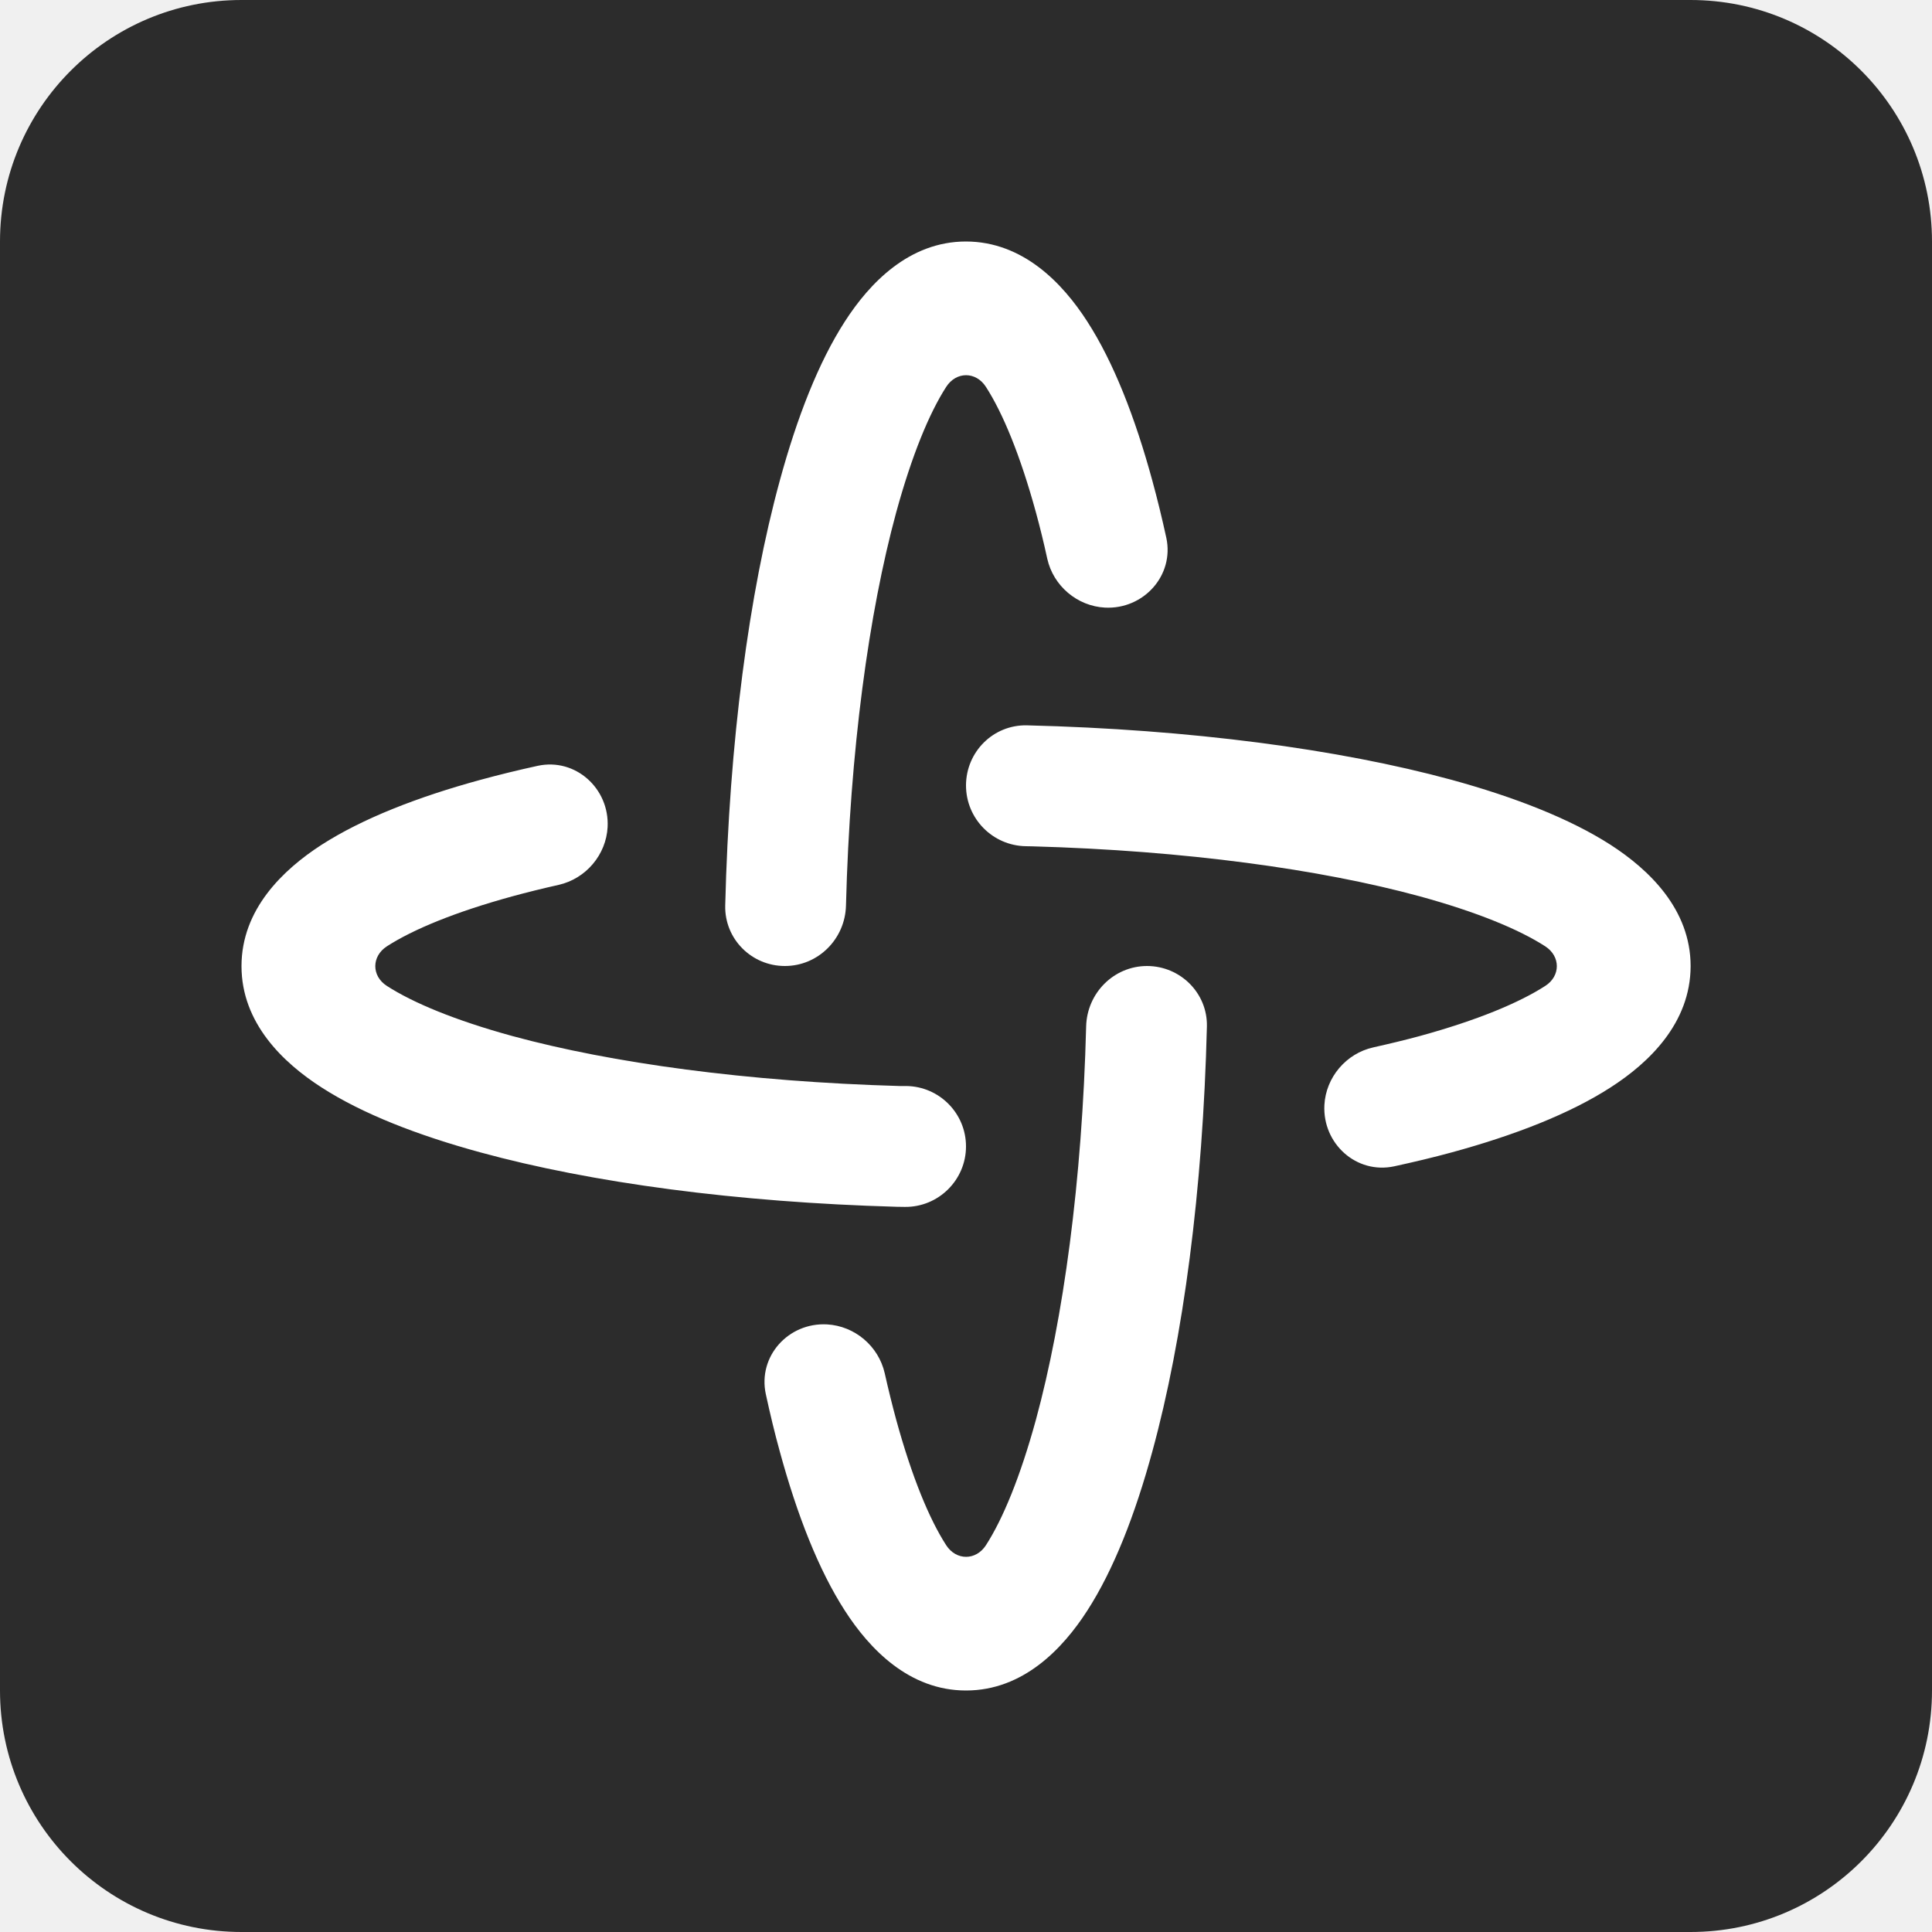
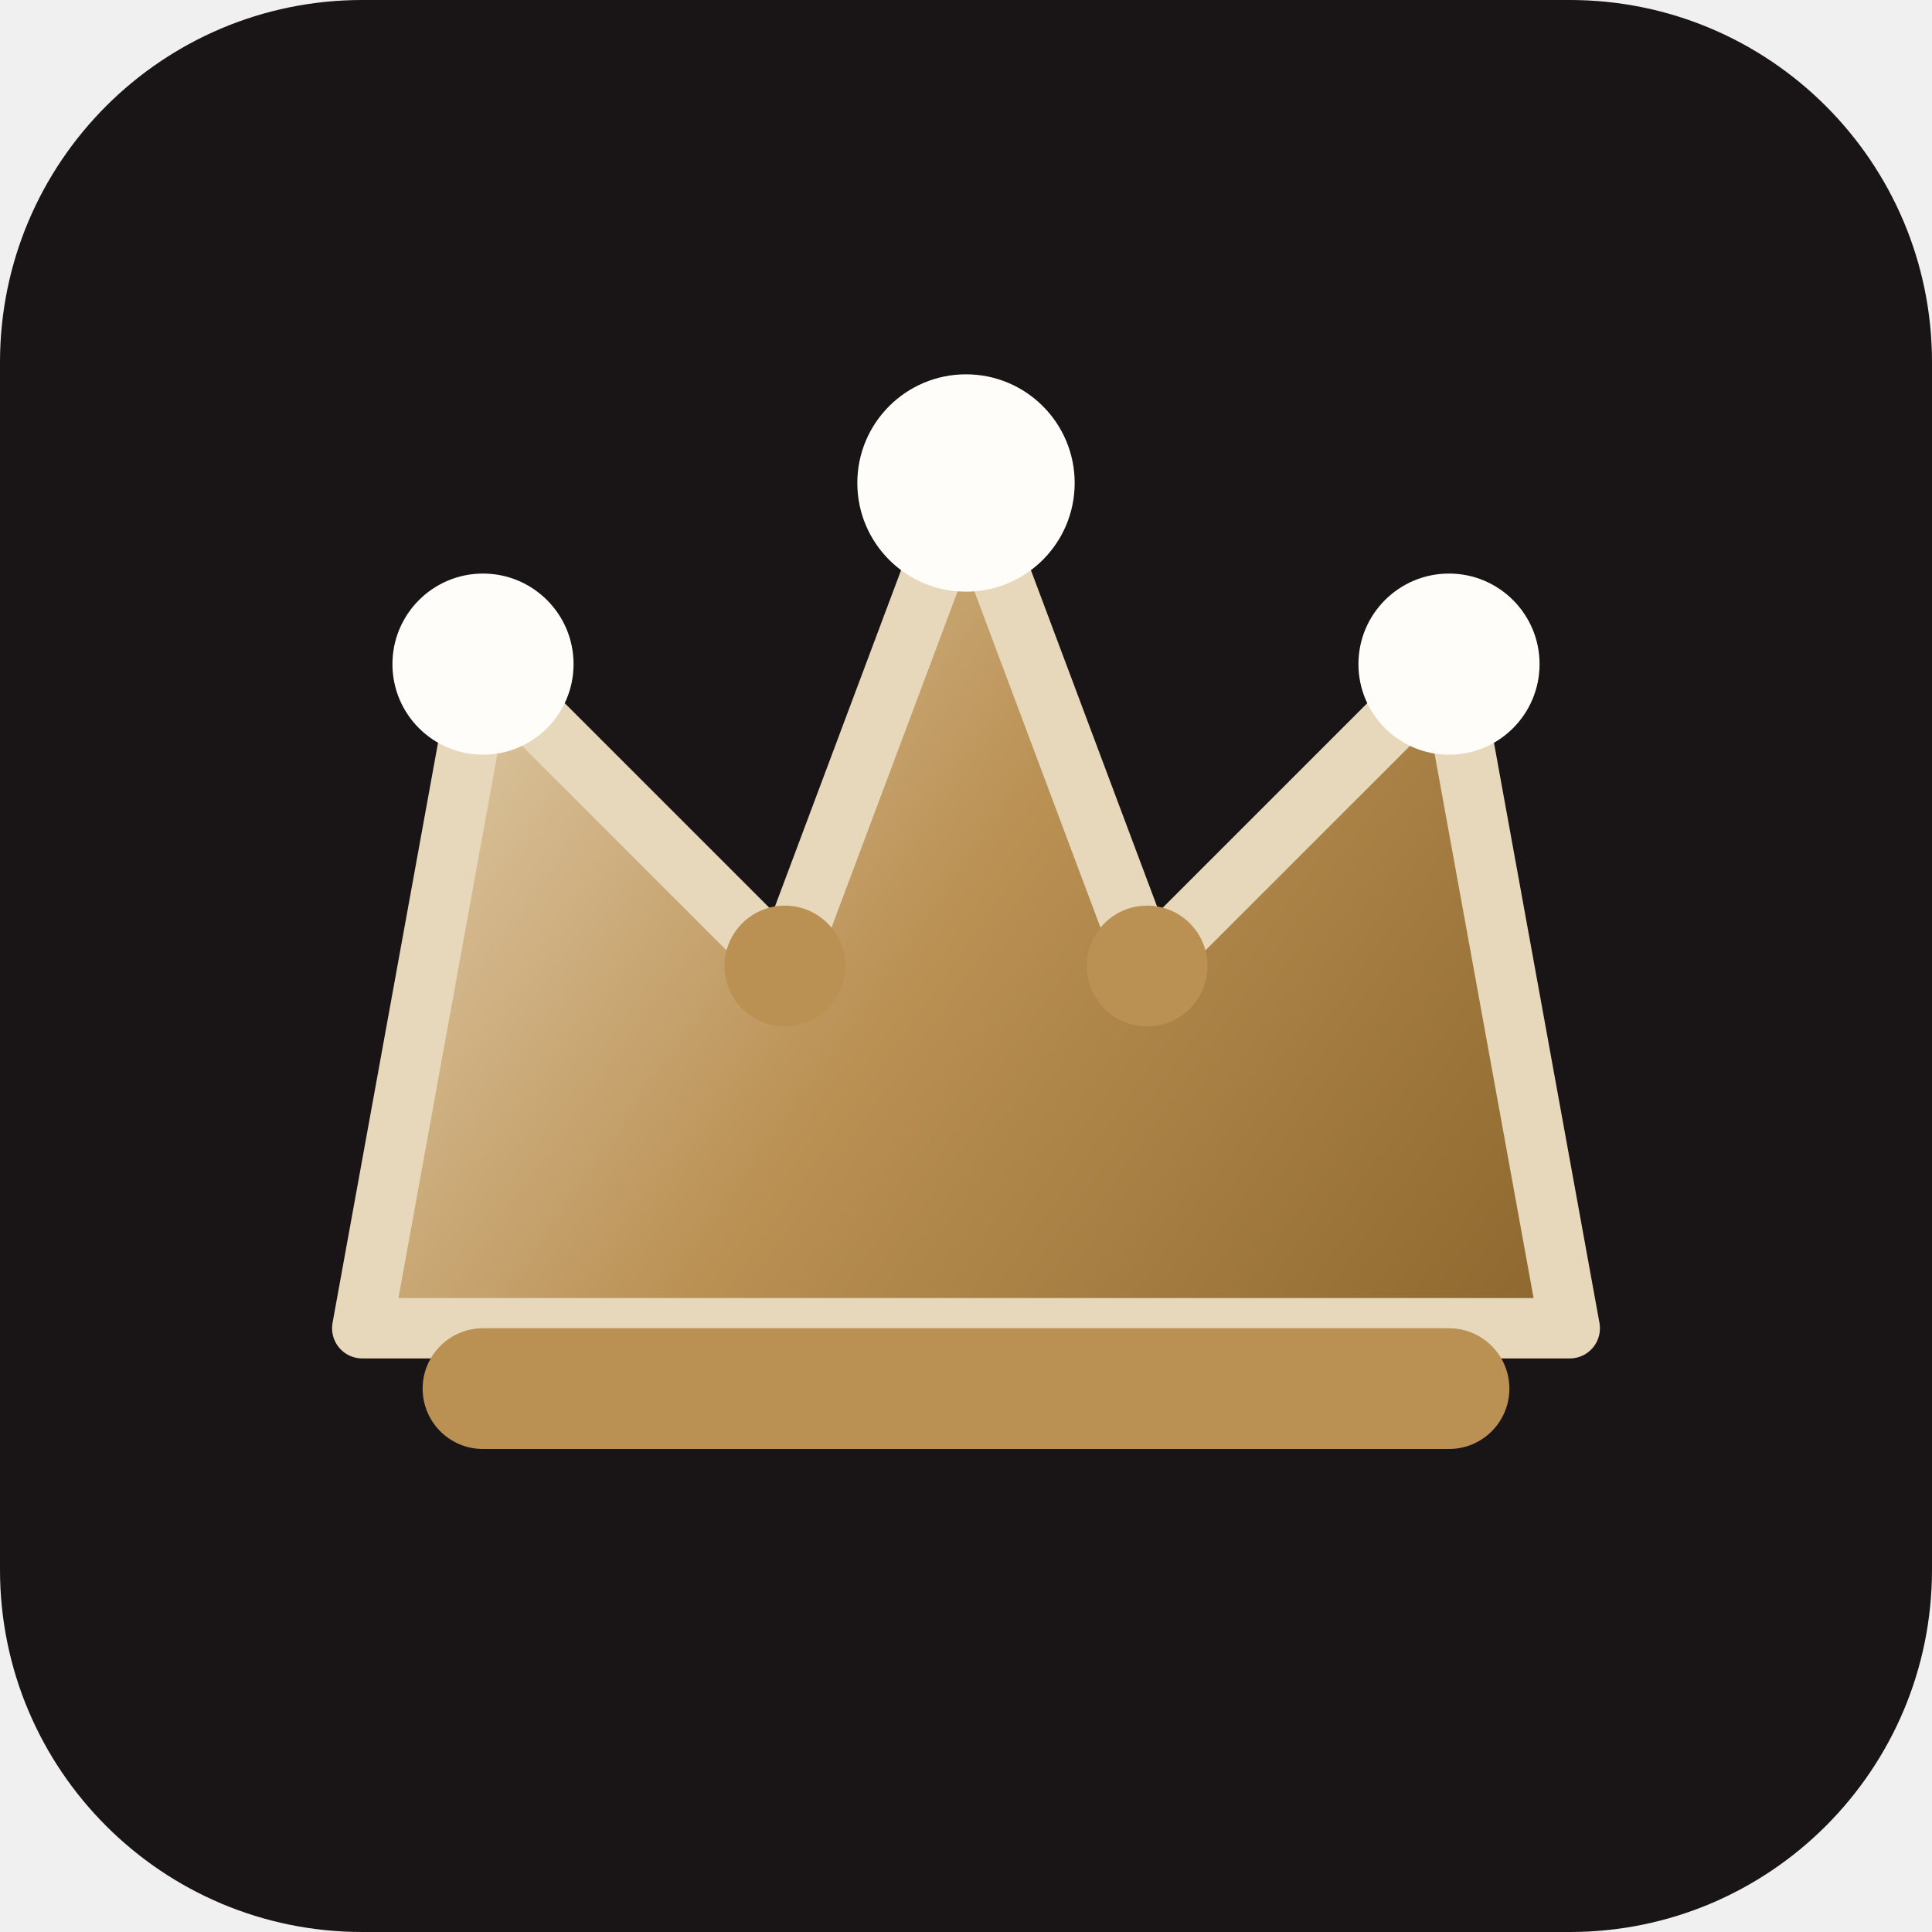
- <svg xmlns="http://www.w3.org/2000/svg" width="16" height="16" viewBox="0 0 16 16" fill="none">
-   <path d="M0 2C0 0.895 0.895 0 2 0H14C15.105 0 16 0.895 16 2V14C16 15.105 15.105 16 14 16H2C0.895 16 0 15.105 0 14V2Z" fill="#2C2C2C" />
-   <path d="M9.5 8C9.776 8.001 10.001 8.225 9.995 8.5C9.962 9.855 9.799 11.086 9.543 12.021C9.401 12.542 9.223 13 9.004 13.339C8.8 13.656 8.472 14 8 14C7.529 14 7.201 13.656 6.997 13.339C6.778 13 6.6 12.542 6.458 12.021C6.416 11.87 6.378 11.711 6.342 11.545C6.275 11.232 6.529 10.951 6.849 10.968C7.079 10.981 7.276 11.148 7.327 11.373C7.357 11.507 7.389 11.636 7.422 11.758C7.552 12.232 7.696 12.58 7.836 12.797C7.919 12.925 8.082 12.925 8.165 12.797C8.305 12.58 8.449 12.232 8.579 11.758C8.806 10.924 8.962 9.784 8.995 8.5C9.002 8.224 9.224 8 9.5 8ZM4.454 6.342C4.766 6.275 5.048 6.53 5.032 6.849C5.02 7.079 4.852 7.277 4.627 7.328C4.493 7.358 4.364 7.39 4.243 7.423C3.769 7.553 3.421 7.697 3.204 7.837C3.076 7.92 3.076 8.083 3.204 8.165C3.421 8.305 3.769 8.45 4.243 8.58C5.066 8.804 6.187 8.958 7.451 8.994H7.507C7.78 8.998 8 9.221 8 9.494C8 9.772 7.772 9.998 7.494 9.995L7.425 9.994C6.101 9.957 4.898 9.795 3.98 9.544C3.459 9.402 3.001 9.224 2.662 9.005C2.345 8.801 2 8.473 2 8.001C2 7.53 2.345 7.202 2.662 6.997C3.001 6.779 3.459 6.6 3.98 6.458C4.13 6.417 4.289 6.378 4.454 6.342ZM8.504 6.007C9.857 6.04 11.087 6.204 12.021 6.458C12.542 6.601 13 6.779 13.339 6.997C13.656 7.202 14.001 7.53 14.001 8.001C14 8.473 13.656 8.801 13.339 9.005C13 9.224 12.542 9.402 12.021 9.544C11.871 9.585 11.711 9.623 11.546 9.659C11.233 9.726 10.952 9.471 10.968 9.152C10.98 8.922 11.148 8.724 11.373 8.674C11.507 8.644 11.636 8.613 11.758 8.58C12.232 8.45 12.58 8.305 12.797 8.165C12.925 8.083 12.925 7.92 12.797 7.837C12.58 7.697 12.232 7.553 11.758 7.423C10.935 7.199 9.814 7.044 8.55 7.009L8.497 7.008C8.221 7.004 8 6.78 8 6.504C8.001 6.226 8.226 6.001 8.504 6.007ZM8 2C8.472 2.001 8.8 2.345 9.004 2.662C9.223 3.001 9.401 3.459 9.543 3.98C9.584 4.13 9.623 4.289 9.659 4.454C9.726 4.766 9.47 5.048 9.151 5.032C8.921 5.02 8.723 4.852 8.673 4.627C8.644 4.493 8.612 4.364 8.579 4.243C8.449 3.769 8.305 3.421 8.165 3.204C8.082 3.075 7.919 3.075 7.836 3.204C7.696 3.421 7.552 3.769 7.422 4.243C7.195 5.077 7.039 6.216 7.006 7.5C6.999 7.776 6.776 8 6.5 8C6.224 8 6 7.776 6.006 7.5C6.039 6.146 6.202 4.915 6.458 3.98C6.6 3.459 6.778 3.001 6.997 2.662C7.201 2.345 7.529 2 8 2Z" fill="white" />
+ <svg xmlns="http://www.w3.org/2000/svg" width="32" height="32" viewBox="0 0 32 32" fill="none">
+   <rect width="32" height="32" rx="6" fill="#191416" />
+   <path d="M6 22L8 11L13 16L16 8L19 16L24 11L26 22H6Z" fill="url(#crownGold)" stroke="#E8D8BB" stroke-width="1" stroke-linejoin="round" />
+   <circle cx="8" cy="11" r="1.5" fill="#FFFDF9" />
+   <circle cx="16" cy="8" r="1.8" fill="#FFFDF9" />
+   <circle cx="24" cy="11" r="1.5" fill="#FFFDF9" />
+   <circle cx="13" cy="16" r="1" fill="#BA9053" />
+   <circle cx="19" cy="16" r="1" fill="#BA9053" />
+   <rect x="7" y="22" width="18" height="2" rx="1" fill="#BA9053" />
+   <defs>
+     <linearGradient id="crownGold" x1="6" y1="8" x2="26" y2="22" gradientUnits="userSpaceOnUse">
+       <stop offset="0%" stop-color="#E8D8BB" />
+       <stop offset="50%" stop-color="#BA9053" />
+       <stop offset="100%" stop-color="#8C662D" />
+     </linearGradient>
+   </defs>
</svg>
